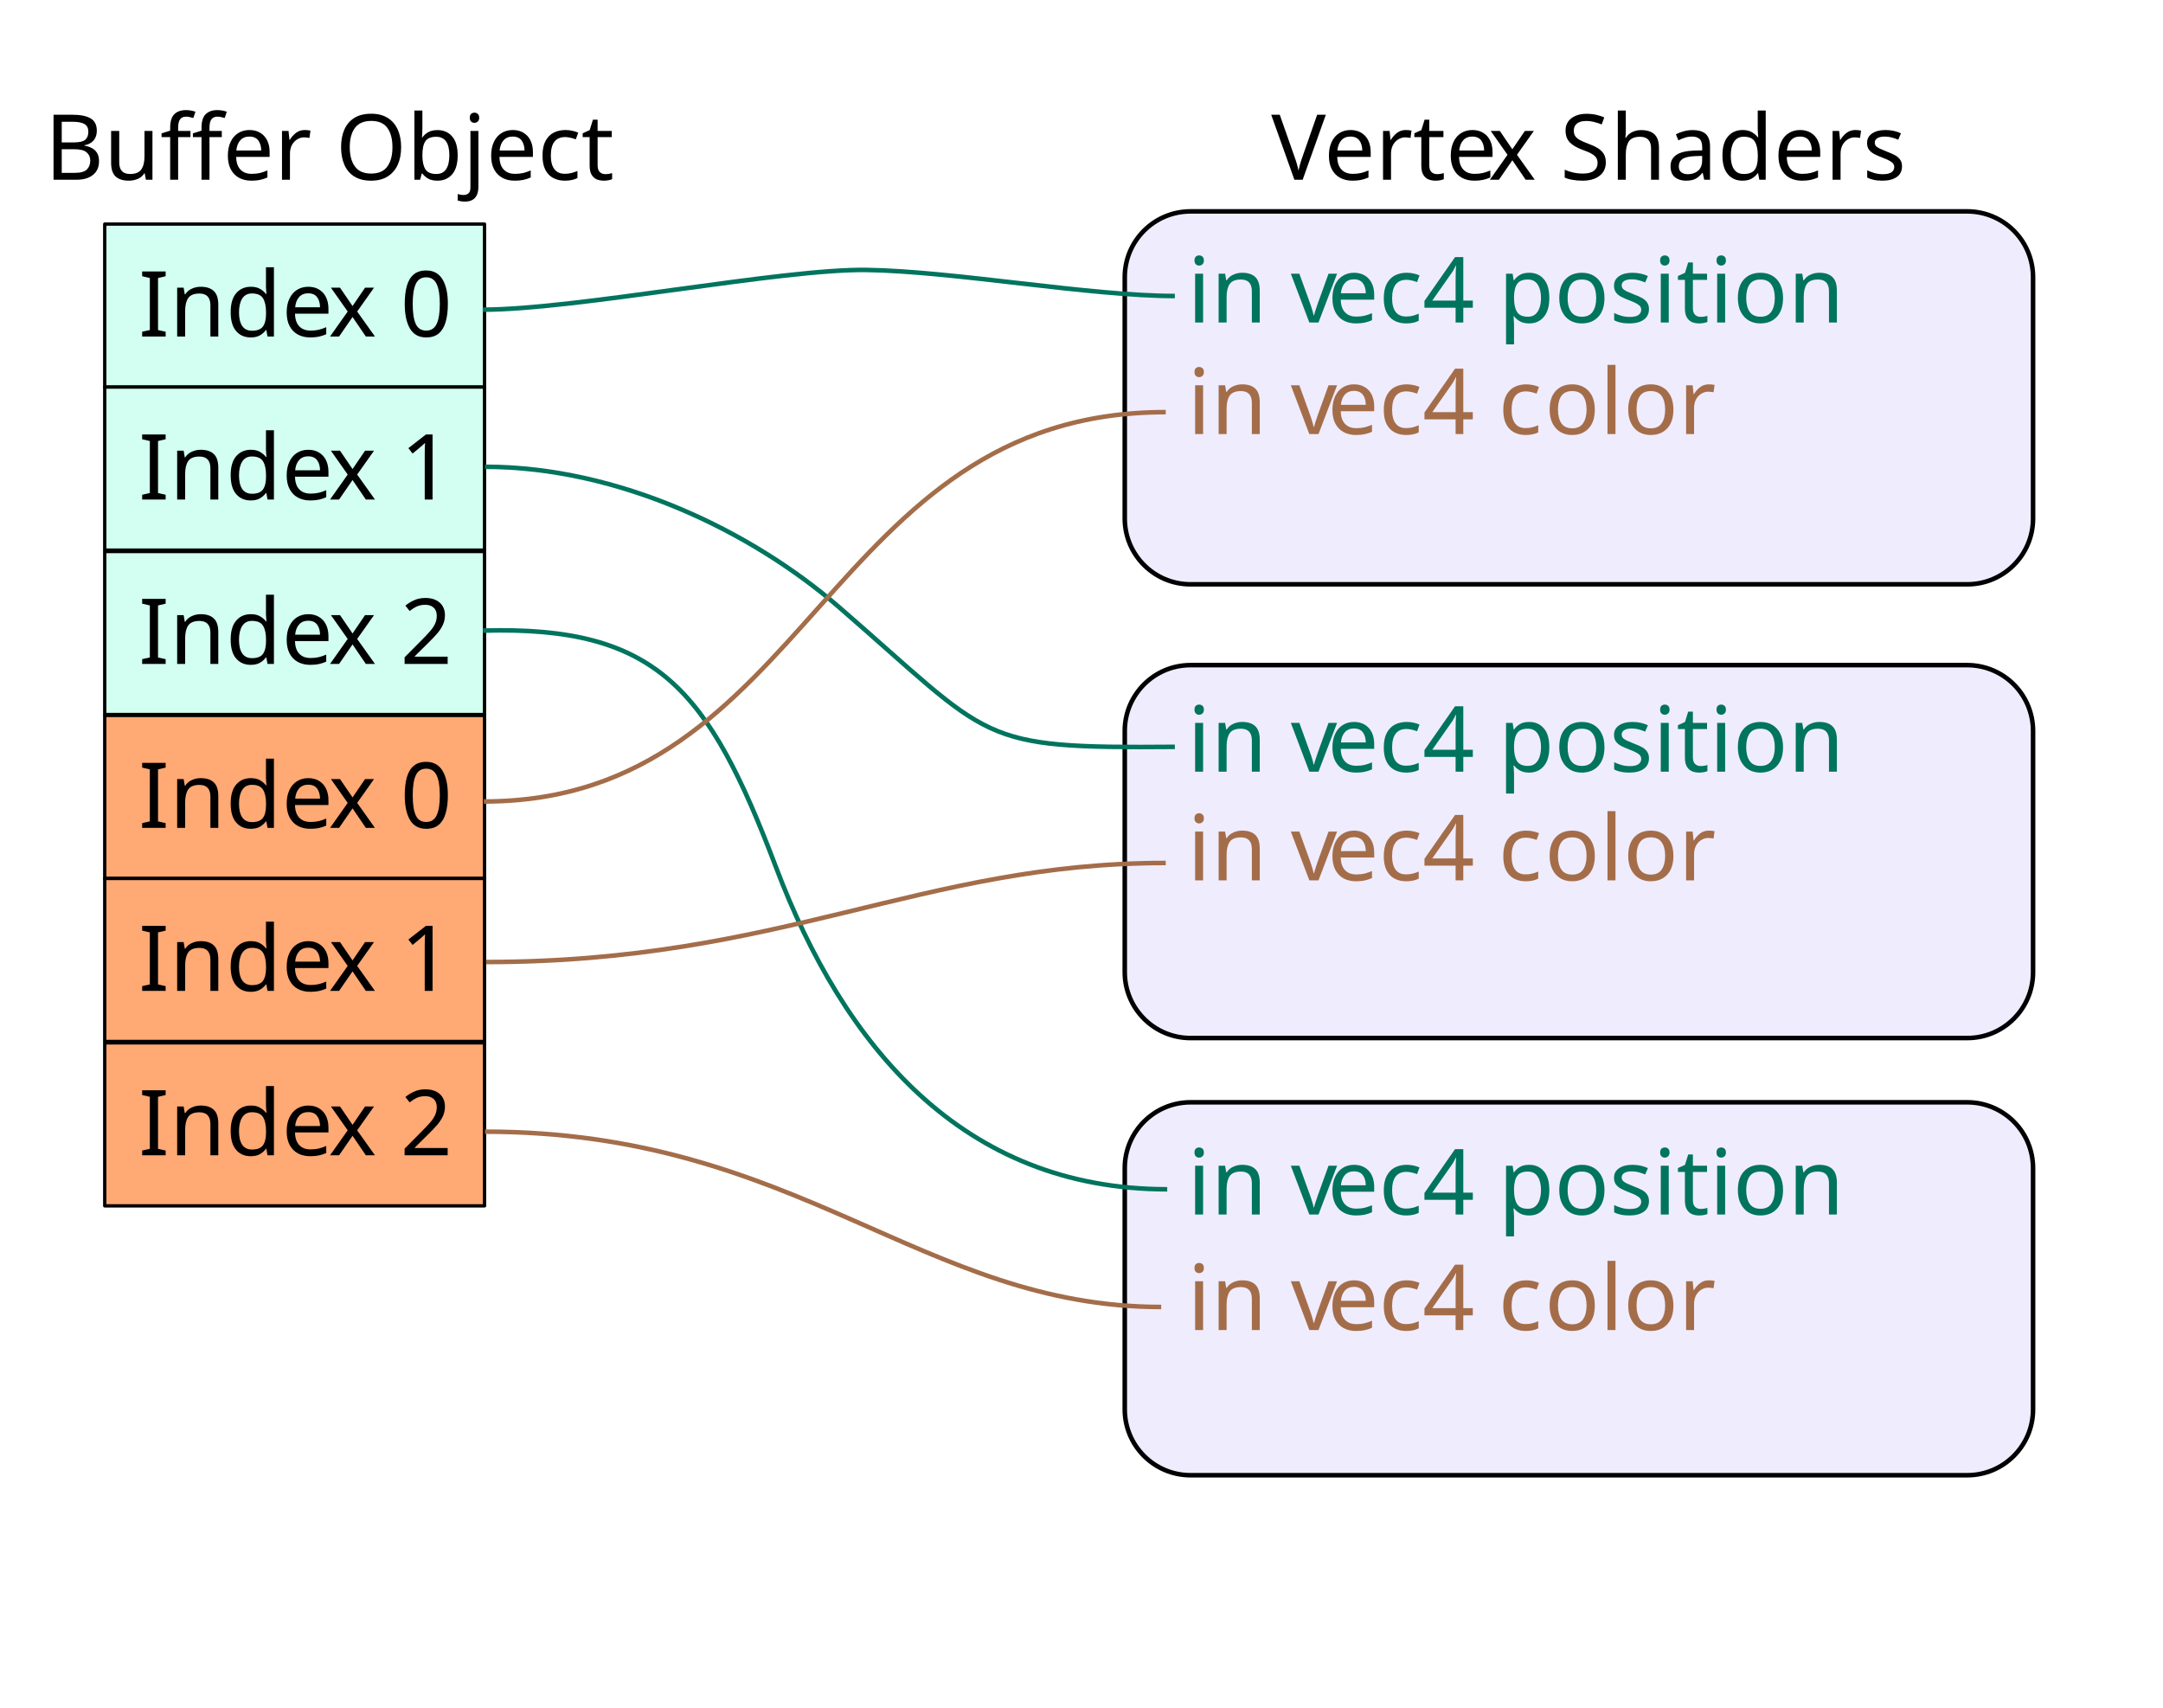
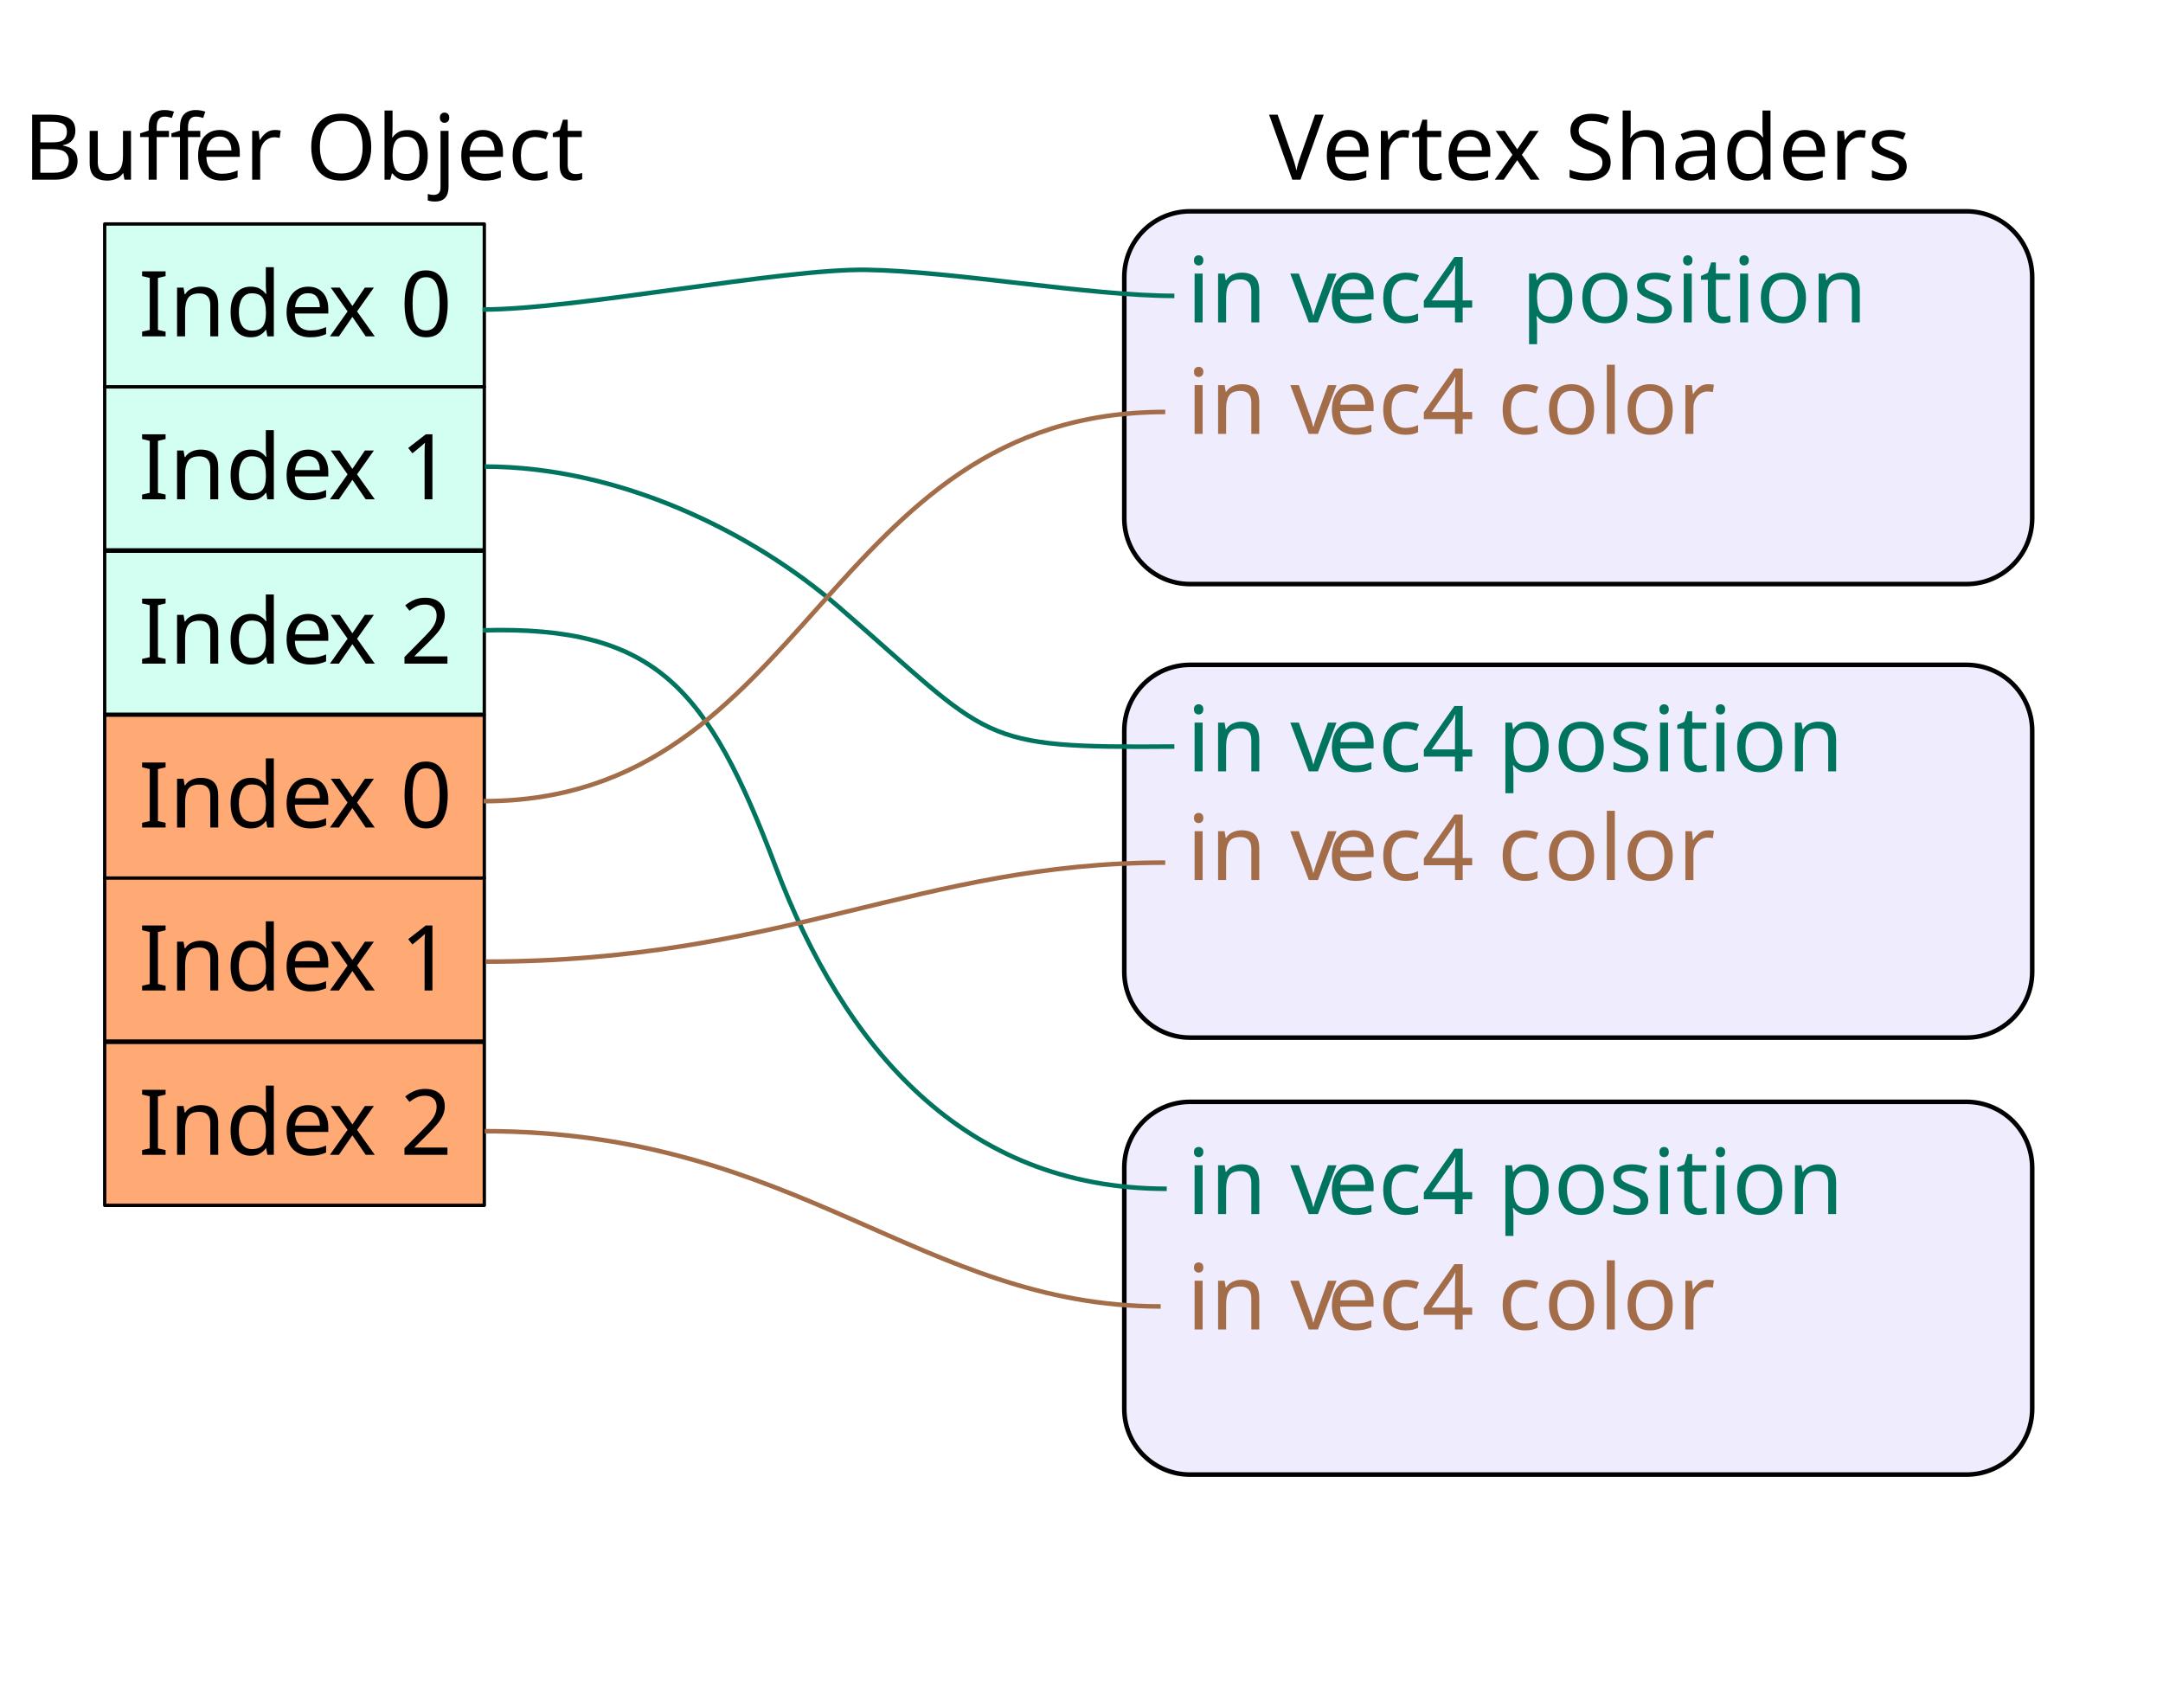
- <svg xmlns="http://www.w3.org/2000/svg" width="100%" height="100%" viewBox="0 0 475 375" version="1.1" xml:space="preserve" style="fill-rule:evenodd;clip-rule:evenodd;stroke-linejoin:round;stroke-miterlimit:10;">
+ <svg xmlns="http://www.w3.org/2000/svg" width="1980px" height="1563px" version="1.1" xml:space="preserve" style="fill-rule:evenodd;clip-rule:evenodd;stroke-linejoin:round;stroke-miterlimit:10;">
  <g id="layer1">
-     <path id="path4" d="M247,60.87C247,52.89 253.47,46.42 261.45,46.42L432.014,46.42C435.847,46.42 439.522,47.942 442.232,50.652C444.942,53.362 446.465,57.038 446.465,60.87L446.465,113.859C446.465,121.84 439.995,128.31 432.014,128.31L261.45,128.31C253.47,128.31 247,121.84 247,113.859L247,60.87Z" style="fill:rgb(239,236,253);fill-rule:nonzero;stroke:black;stroke-width:1px;" />
-     <path id="path4-4" d="M247,160.505C247,152.525 253.47,146.055 261.45,146.055L432.014,146.055C435.847,146.055 439.522,147.578 442.232,150.287C444.942,152.997 446.465,156.673 446.465,160.505L446.465,213.495C446.465,221.475 439.995,227.945 432.014,227.945L261.45,227.945C253.47,227.945 247,221.475 247,213.495L247,160.505Z" style="fill:rgb(239,236,253);fill-rule:nonzero;stroke:black;stroke-width:1px;" />
-     <path id="path4-2" d="M247,256.505C247,248.525 253.47,242.055 261.45,242.055L432.014,242.055C435.847,242.055 439.522,243.578 442.232,246.287C444.942,248.997 446.465,252.673 446.465,256.505L446.465,309.495C446.465,317.475 439.995,323.945 432.014,323.945L261.45,323.945C253.47,323.945 247,317.475 247,309.495L247,256.505Z" style="fill:rgb(239,236,253);fill-rule:nonzero;stroke:black;stroke-width:1px;" />
-     <rect id="path16" x="23" y="49.205" width="83.402" height="35.795" style="fill:rgb(210,255,241);fill-rule:nonzero;stroke:black;stroke-width:0.73px;" />
-     <rect id="path16-0" x="23" y="85" width="83.402" height="35.795" style="fill:rgb(210,255,241);fill-rule:nonzero;stroke:black;stroke-width:0.73px;" />
-     <rect id="path16-0-1" x="23" y="121.102" width="83.402" height="35.795" style="fill:rgb(210,255,241);fill-rule:nonzero;stroke:black;stroke-width:0.73px;" />
-     <rect id="path16-1" x="23" y="157.105" width="83.402" height="35.795" style="fill:rgb(255,169,117);fill-rule:nonzero;stroke:black;stroke-width:0.73px;" />
-     <rect id="path16-0-7" x="23" y="192.9" width="83.402" height="35.795" style="fill:rgb(255,169,117);fill-rule:nonzero;stroke:black;stroke-width:0.73px;" />
-     <rect id="path16-0-1-4" x="23" y="229.002" width="83.402" height="35.795" style="fill:rgb(255,169,117);fill-rule:nonzero;stroke:black;stroke-width:0.73px;" />
+     <path id="path4" d="M1029.17,253.625c-0,-33.25 26.958,-60.208 60.208,-60.208l710.683,-0c15.971,-0 31.284,6.341 42.575,17.633c11.292,11.292 17.638,26.608 17.638,42.575l-0,220.788c-0,33.254 -26.958,60.212 -60.213,60.212l-710.683,0c-33.25,0 -60.208,-26.958 -60.208,-60.212l-0,-220.788Z" style="fill:#efecfd;fill-rule:nonzero;stroke:#000;stroke-width:4.17px;" />
+     <path id="path4-4" d="M1029.17,668.771c-0,-33.25 26.958,-60.208 60.208,-60.208l710.683,-0c15.971,-0 31.284,6.345 42.575,17.633c11.292,11.292 17.638,26.608 17.638,42.575l-0,220.792c-0,33.249 -26.958,60.208 -60.213,60.208l-710.683,-0c-33.25,-0 -60.208,-26.959 -60.208,-60.208l-0,-220.792Z" style="fill:#efecfd;fill-rule:nonzero;stroke:#000;stroke-width:4.17px;" />
+     <path id="path4-2" d="M1029.17,1068.77c-0,-33.25 26.958,-60.208 60.208,-60.208l710.683,-0c15.971,-0 31.284,6.345 42.575,17.633c11.292,11.292 17.638,26.608 17.638,42.575l-0,220.792c-0,33.25 -26.958,60.208 -60.213,60.208l-710.683,-0c-33.25,-0 -60.208,-26.958 -60.208,-60.208l-0,-220.792Z" style="fill:#efecfd;fill-rule:nonzero;stroke:#000;stroke-width:4.17px;" />
+     <rect id="path16" x="95.833" y="205.021" width="347.508" height="149.146" style="fill:#d2fff1;stroke:#000;stroke-width:3.04px;" />
+     <rect id="path16-0" x="95.833" y="354.167" width="347.508" height="149.146" style="fill:#d2fff1;stroke:#000;stroke-width:3.04px;" />
+     <rect id="path16-0-1" x="95.833" y="504.592" width="347.508" height="149.146" style="fill:#d2fff1;stroke:#000;stroke-width:3.04px;" />
+     <rect id="path16-1" x="95.833" y="654.604" width="347.508" height="149.146" style="fill:#ffa975;stroke:#000;stroke-width:3.04px;" />
+     <rect id="path16-0-7" x="95.833" y="803.75" width="347.508" height="149.146" style="fill:#ffa975;stroke:#000;stroke-width:3.04px;" />
+     <rect id="path16-0-1-4" x="95.833" y="954.175" width="347.508" height="149.146" style="fill:#ffa975;stroke:#000;stroke-width:3.04px;" />
  </g>
  <g id="layer2">
-     <g transform="matrix(1,0,0,1,9.51857,39)">
-       <text x="0.305px" y="0.474px" style="font-family:'IBMPlexSans-Regular', 'IBM Plex Sans', sans-serif;font-size:20px;">Buffer Object</text>
-     </g>
-     <g transform="matrix(1,0,0,1,247.694,39)">
-       <text x="31.465px" y="0.474px" style="font-family:'IBMPlexSans-Regular', 'IBM Plex Sans', sans-serif;font-size:20px;">V<tspan x="43.045px " y="0.474px ">e</tspan>rte<tspan x="79.125px " y="0.474px ">x</tspan> Shaders</text>
-     </g>
-     <g transform="matrix(1,0,0,1,23,73.4205)">
-       <text x="7.421px" y="0.474px" style="font-family:'IBMPlexSans-Regular', 'IBM Plex Sans', sans-serif;font-size:20px;">Inde<tspan x="49.121px " y="0.474px ">x</tspan> 0</text>
-     </g>
-     <g transform="matrix(1,0,0,1,23,109.216)">
-       <text x="7.421px" y="0.474px" style="font-family:'IBMPlexSans-Regular', 'IBM Plex Sans', sans-serif;font-size:20px;">Inde<tspan x="49.121px " y="0.474px ">x</tspan> 1</text>
-     </g>
-     <g transform="matrix(1,0,0,1,23,145.318)">
-       <text x="7.421px" y="0.474px" style="font-family:'IBMPlexSans-Regular', 'IBM Plex Sans', sans-serif;font-size:20px;">Inde<tspan x="49.121px " y="0.474px ">x</tspan> 2</text>
-     </g>
-     <g transform="matrix(1,0,0,1,260.75,70.3444)">
-       <text x="0px" y="0.474px" style="font-family:'IBMPlexSans-Regular', 'IBM Plex Sans', sans-serif;font-size:20px;fill:rgb(0,116,94);">in v<tspan x="30.76px " y="0.474px ">e</tspan>c4 position</text>
-     </g>
-     <g transform="matrix(1,0,0,1,260.75,168.98)">
-       <text x="0px" y="0.474px" style="font-family:'IBMPlexSans-Regular', 'IBM Plex Sans', sans-serif;font-size:20px;fill:rgb(0,116,94);">in v<tspan x="30.76px " y="0.474px ">e</tspan>c4 position</text>
-     </g>
-     <g transform="matrix(1,0,0,1,260.75,266.23)">
-       <text x="0px" y="0.474px" style="font-family:'IBMPlexSans-Regular', 'IBM Plex Sans', sans-serif;font-size:20px;fill:rgb(0,116,94);">in v<tspan x="30.76px " y="0.474px ">e</tspan>c4 position</text>
-     </g>
-     <path id="path3912" d="M106,68C126.539,68 171.706,58.995 190.355,59.278C209.458,59.568 239.299,65 258,65" style="fill:none;fill-rule:nonzero;stroke:rgb(0,116,94);stroke-width:1px;stroke-linejoin:miter;stroke-miterlimit:4;" />
-     <path id="path3914" d="M106.5,102.5C135.898,102.5 165.108,116.746 184.167,133.25C218.317,162.822 214.187,164.354 258,164" style="fill:none;fill-rule:nonzero;stroke:rgb(0,116,94);stroke-width:1px;stroke-linejoin:miter;stroke-miterlimit:4;" />
-     <path id="path3916" d="M106.066,138.473C144.25,137.412 155.563,151.201 170.413,190.445C185.262,229.69 211.39,261.156 256.326,261.156" style="fill:none;fill-rule:nonzero;stroke:rgb(0,116,94);stroke-width:1px;stroke-linejoin:miter;stroke-miterlimit:4;" />
-     <g transform="matrix(1,0,0,1,23,181.321)">
-       <text x="7.421px" y="0.474px" style="font-family:'IBMPlexSans-Regular', 'IBM Plex Sans', sans-serif;font-size:20px;">Inde<tspan x="49.121px " y="0.474px ">x</tspan> 0</text>
-     </g>
-     <g transform="matrix(1,0,0,1,23,217.116)">
-       <text x="7.421px" y="0.474px" style="font-family:'IBMPlexSans-Regular', 'IBM Plex Sans', sans-serif;font-size:20px;">Inde<tspan x="49.121px " y="0.474px ">x</tspan> 1</text>
-     </g>
-     <g transform="matrix(1,0,0,1,23,253.218)">
-       <text x="7.421px" y="0.474px" style="font-family:'IBMPlexSans-Regular', 'IBM Plex Sans', sans-serif;font-size:20px;">Inde<tspan x="49.121px " y="0.474px ">x</tspan> 2</text>
-     </g>
-     <g transform="matrix(1,0,0,1,260.75,291.594)">
-       <text x="0px" y="0.474px" style="font-family:'IBMPlexSans-Regular', 'IBM Plex Sans', sans-serif;font-size:20px;fill:rgb(164,109,74);">in v<tspan x="30.76px " y="0.474px ">e</tspan>c4 c<tspan x="78.46px " y="0.474px ">o</tspan>lor</text>
-     </g>
-     <g transform="matrix(1,0,0,1,260.75,192.844)">
-       <text x="0px" y="0.474px" style="font-family:'IBMPlexSans-Regular', 'IBM Plex Sans', sans-serif;font-size:20px;fill:rgb(164,109,74);">in v<tspan x="30.76px " y="0.474px ">e</tspan>c4 c<tspan x="78.46px " y="0.474px ">o</tspan>lor</text>
-     </g>
-     <g transform="matrix(1,0,0,1,260.75,94.8444)">
-       <text x="0px" y="0.474px" style="font-family:'IBMPlexSans-Regular', 'IBM Plex Sans', sans-serif;font-size:20px;fill:rgb(164,109,74);">in v<tspan x="30.76px " y="0.474px ">e</tspan>c4 c<tspan x="78.46px " y="0.474px ">o</tspan>lor</text>
-     </g>
-     <path id="path3814" d="M106.25,176C178,176 181,90.5 256,90.5" style="fill:none;fill-rule:nonzero;stroke:rgb(164,109,74);stroke-width:1px;stroke-linejoin:miter;stroke-miterlimit:4;" />
-     <path id="path3816" d="M106.75,211.25C171.75,211.25 202.25,189.5 256,189.5" style="fill:none;fill-rule:nonzero;stroke:rgb(164,109,74);stroke-width:1px;stroke-linejoin:miter;stroke-miterlimit:4;" />
-     <path id="path3818" d="M106.5,248.5C175.25,248.5 202.5,287 255,287" style="fill:none;fill-rule:nonzero;stroke:rgb(164,109,74);stroke-width:1px;stroke-linejoin:miter;stroke-miterlimit:4;" />
+     <text x="21.338px" y="164.475px" style="font-family:'IBMPlexSans-Regular', 'IBM Plex Sans', sans-serif;font-size:83.333px;">Buff<tspan x="176.754px " y="164.475px ">e</tspan>r Object</text>
+     <text x="1161.72px" y="164.475px" style="font-family:'IBMPlexSans-Regular', 'IBM Plex Sans', sans-serif;font-size:83.333px;">V<tspan x="1209.97px 1255.72px 1286.63px 1315.55px 1360.3px " y="164.475px 164.475px 164.475px 164.475px 164.475px ">ertex</tspan> Shaders</text>
+     <g transform="matrix(83.3333,0,0,83.3333,412.421,307.894)" />
+     <text x="126.754px" y="307.894px" style="font-family:'IBMPlexSans-Regular', 'IBM Plex Sans', sans-serif;font-size:83.333px;">Inde<tspan x="300.504px " y="307.894px ">x</tspan> 0</text>
+     <g transform="matrix(83.3333,0,0,83.3333,412.421,457.042)" />
+     <text x="126.754px" y="457.042px" style="font-family:'IBMPlexSans-Regular', 'IBM Plex Sans', sans-serif;font-size:83.333px;">Inde<tspan x="300.504px " y="457.042px ">x</tspan> 1</text>
+     <g transform="matrix(83.3333,0,0,83.3333,412.421,607.467)" />
+     <text x="126.754px" y="607.467px" style="font-family:'IBMPlexSans-Regular', 'IBM Plex Sans', sans-serif;font-size:83.333px;">Inde<tspan x="300.504px " y="607.467px ">x</tspan> 2</text>
+     <g transform="matrix(83.3333,0,0,83.3333,1719.9,295.077)" />
+     <text x="1086.46px" y="295.077px" style="font-family:'IBMPlexSans-Regular', 'IBM Plex Sans', sans-serif;font-size:83.333px;fill:#00745e;">in v<tspan x="1214.62px " y="295.077px ">e</tspan>c4  position</text>
+     <g transform="matrix(83.3333,0,0,83.3333,1672.46,706.058)" />
+     <text x="1086.46px" y="706.058px" style="font-family:'IBMPlexSans-Regular', 'IBM Plex Sans', sans-serif;font-size:83.333px;fill:#00745e;">in v<tspan x="1214.62px " y="706.058px ">e</tspan>c4 position</text>
+     <g transform="matrix(83.3333,0,0,83.3333,1672.46,1111.27)" />
+     <text x="1086.46px" y="1111.27px" style="font-family:'IBMPlexSans-Regular', 'IBM Plex Sans', sans-serif;font-size:83.333px;fill:#00745e;">in v<tspan x="1214.62px " y="1111.27px ">e</tspan>c4 position</text>
+     <path id="path3912" d="M441.667,283.333c85.579,0 273.775,-37.521 351.479,-36.341c79.596,1.208 203.933,23.841 281.854,23.841" style="fill:none;fill-rule:nonzero;stroke:#00745e;stroke-width:4.17px;stroke-linejoin:miter;stroke-miterlimit:4;" />
+     <path id="path3914" d="M443.75,427.083c122.492,0 244.2,59.359 323.613,128.125c142.291,123.217 125.083,129.6 307.637,128.125" style="fill:none;fill-rule:nonzero;stroke:#00745e;stroke-width:4.17px;stroke-linejoin:miter;stroke-miterlimit:4;" />
+     <path id="path3916" d="M441.942,576.971c159.1,-4.421 206.237,53.033 268.112,216.55c61.871,163.521 170.738,294.629 357.971,294.629" style="fill:none;fill-rule:nonzero;stroke:#00745e;stroke-width:4.17px;stroke-linejoin:miter;stroke-miterlimit:4;" />
+     <g transform="matrix(83.3333,0,0,83.3333,412.421,757.479)" />
+     <text x="126.754px" y="757.479px" style="font-family:'IBMPlexSans-Regular', 'IBM Plex Sans', sans-serif;font-size:83.333px;">Inde<tspan x="300.504px " y="757.479px ">x</tspan> 0</text>
+     <g transform="matrix(83.3333,0,0,83.3333,412.421,906.625)" />
+     <text x="126.754px" y="906.625px" style="font-family:'IBMPlexSans-Regular', 'IBM Plex Sans', sans-serif;font-size:83.333px;">Inde<tspan x="300.504px " y="906.625px ">x</tspan> 1</text>
+     <g transform="matrix(83.3333,0,0,83.3333,412.421,1057.05)" />
+     <text x="126.754px" y="1057.05px" style="font-family:'IBMPlexSans-Regular', 'IBM Plex Sans', sans-serif;font-size:83.333px;">Inde<tspan x="300.504px " y="1057.05px ">x</tspan> 2</text>
+     <g transform="matrix(83.3333,0,0,83.3333,1559.96,1216.95)" />
+     <text x="1086.46px" y="1216.95px" style="font-family:'IBMPlexSans-Regular', 'IBM Plex Sans', sans-serif;font-size:83.333px;fill:#a46d4a;">in v<tspan x="1214.62px " y="1216.95px ">e</tspan>c4 c<tspan x="1413.38px " y="1216.95px ">o</tspan>lor</text>
+     <g transform="matrix(83.3333,0,0,83.3333,1559.96,805.492)" />
+     <text x="1086.46px" y="805.492px" style="font-family:'IBMPlexSans-Regular', 'IBM Plex Sans', sans-serif;font-size:83.333px;fill:#a46d4a;">in v<tspan x="1214.62px " y="805.492px ">e</tspan>c4 c<tspan x="1413.38px " y="805.492px ">o</tspan>lor</text>
+     <g transform="matrix(83.3333,0,0,83.3333,1559.96,397.16)" />
+     <text x="1086.46px" y="397.16px" style="font-family:'IBMPlexSans-Regular', 'IBM Plex Sans', sans-serif;font-size:83.333px;fill:#a46d4a;">in v<tspan x="1214.62px " y="397.16px ">e</tspan>c4 c<tspan x="1413.38px " y="397.16px ">o</tspan>lor</text>
+     <path id="path3814" d="M442.708,733.333c298.959,0 311.459,-356.25 623.959,-356.25" style="fill:none;fill-rule:nonzero;stroke:#a46d4a;stroke-width:4.17px;stroke-linejoin:miter;stroke-miterlimit:4;" />
+     <path id="path3816" d="M444.792,880.208c270.833,0 397.916,-90.625 621.875,-90.625" style="fill:none;fill-rule:nonzero;stroke:#a46d4a;stroke-width:4.17px;stroke-linejoin:miter;stroke-miterlimit:4;" />
+     <path id="path3818" d="M443.75,1035.42c286.458,-0 400,160.416 618.75,160.416" style="fill:none;fill-rule:nonzero;stroke:#a46d4a;stroke-width:4.17px;stroke-linejoin:miter;stroke-miterlimit:4;" />
  </g>
</svg>
